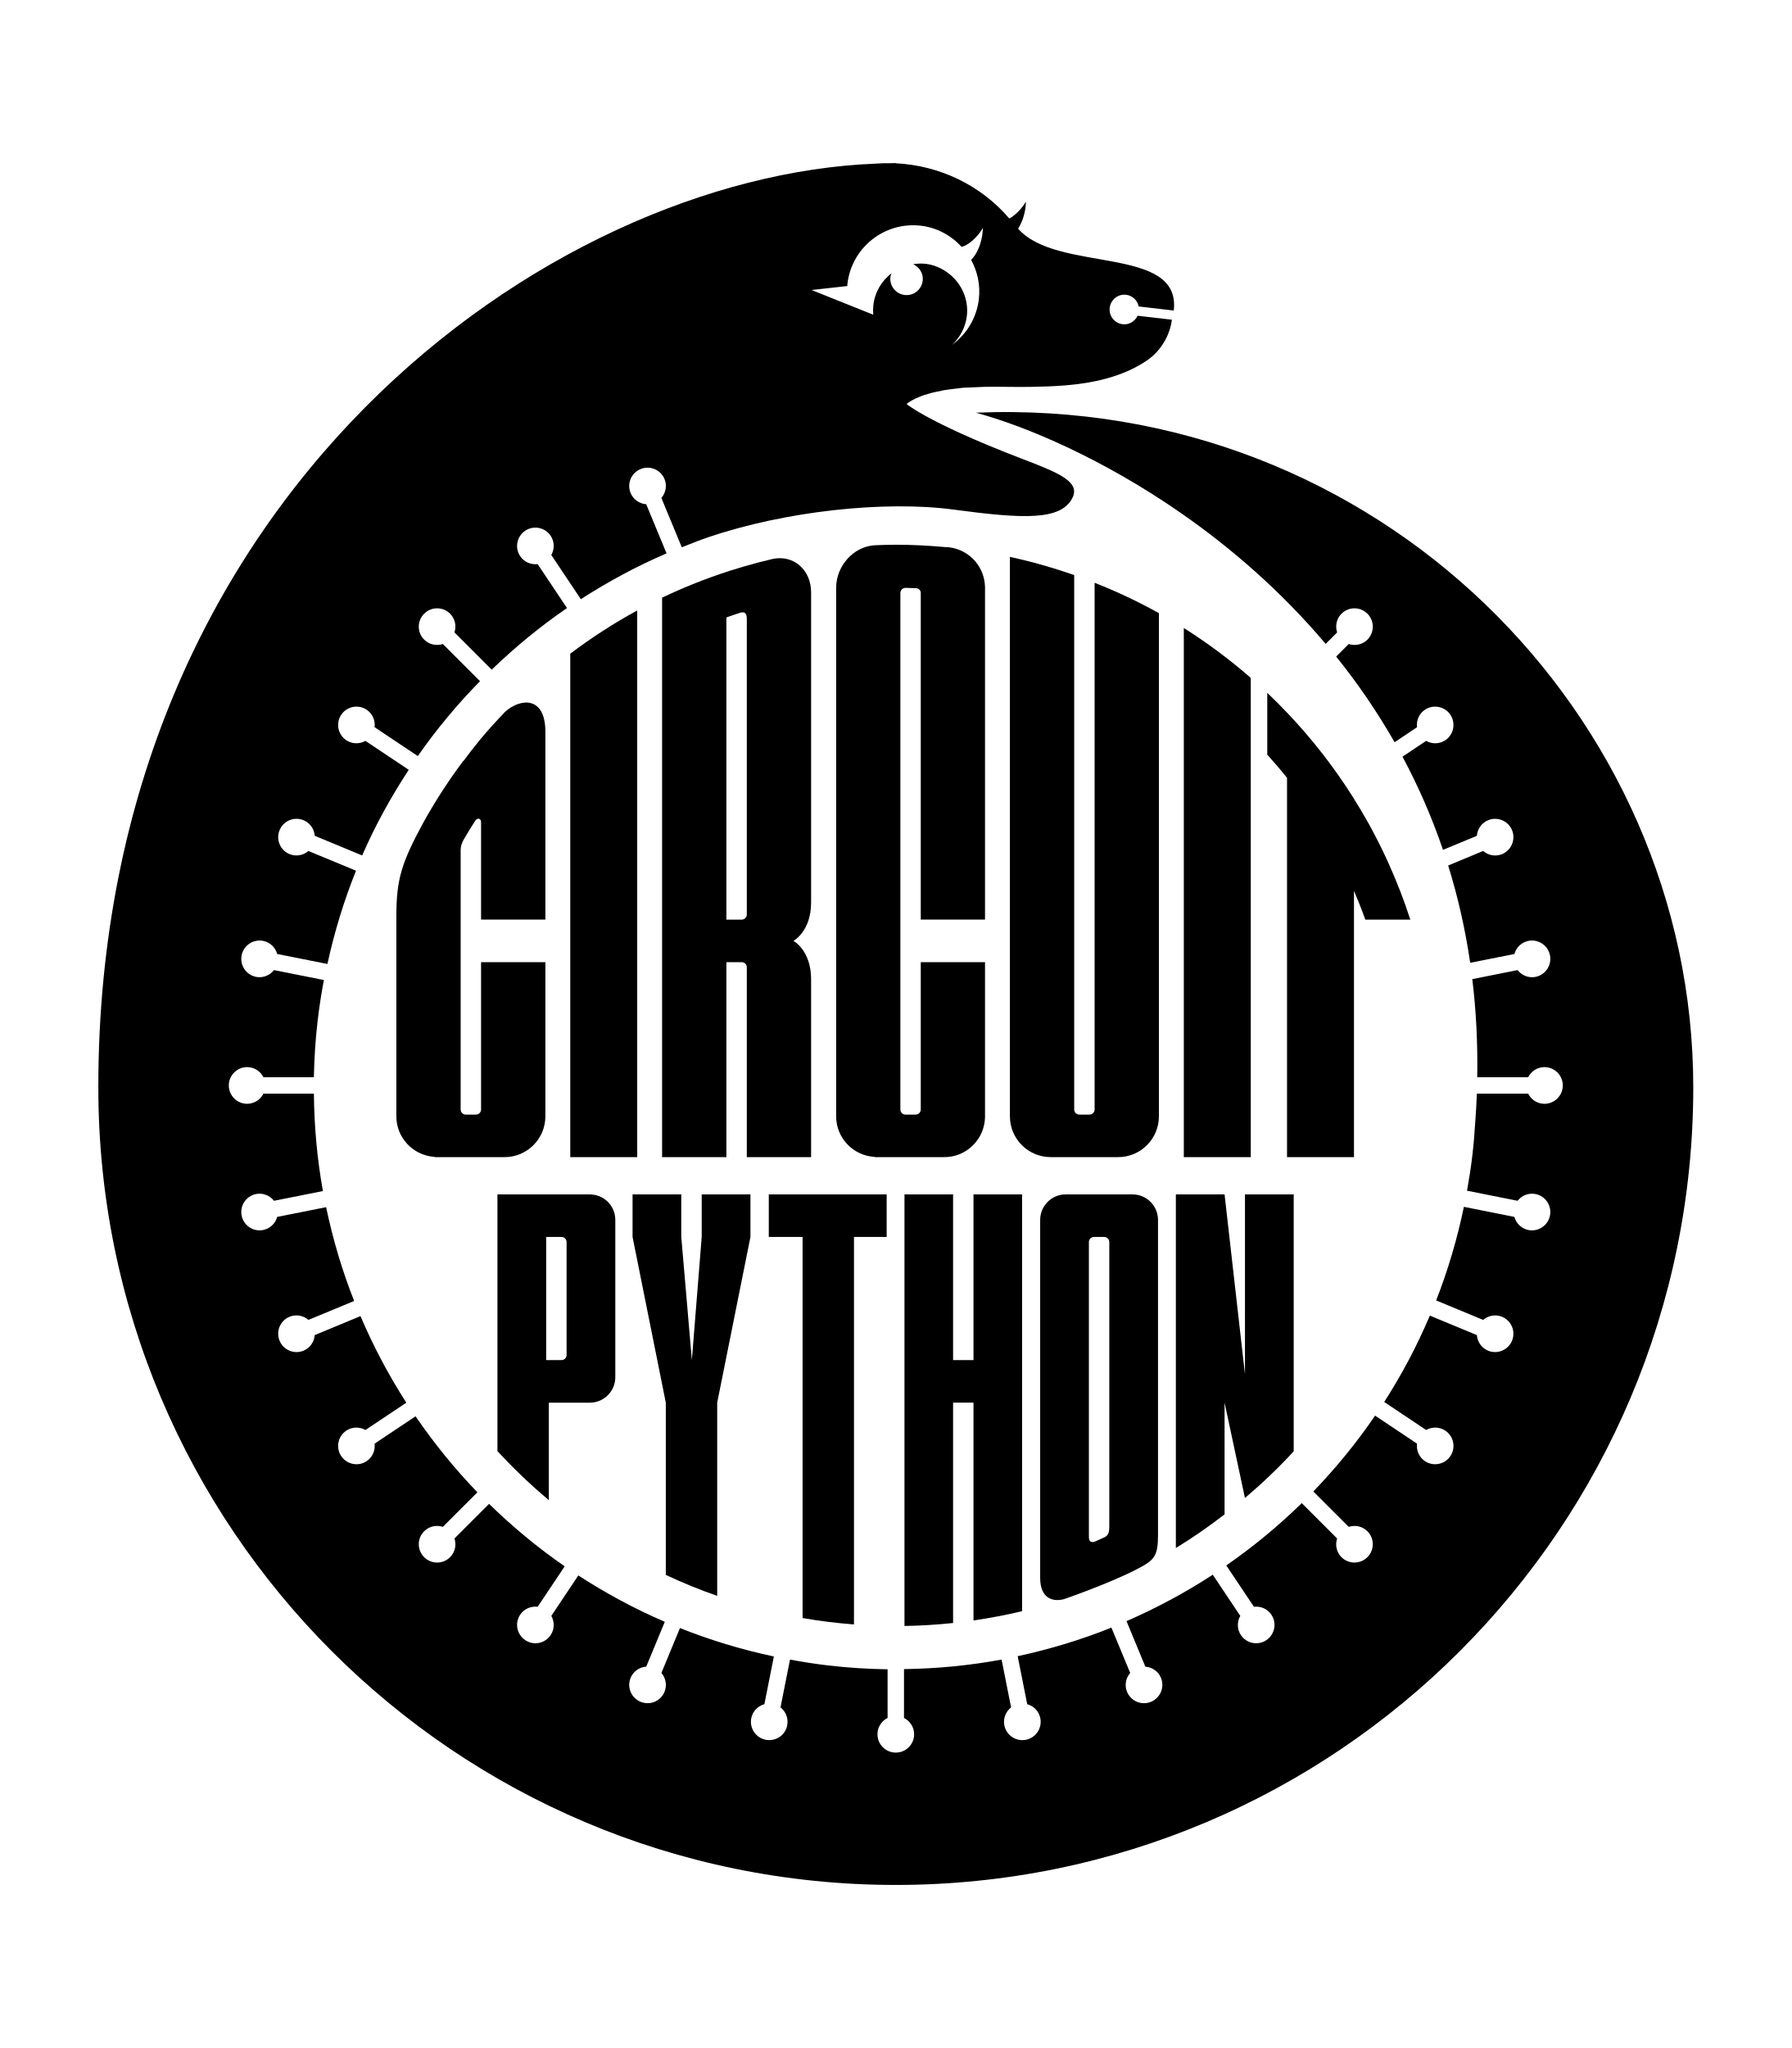
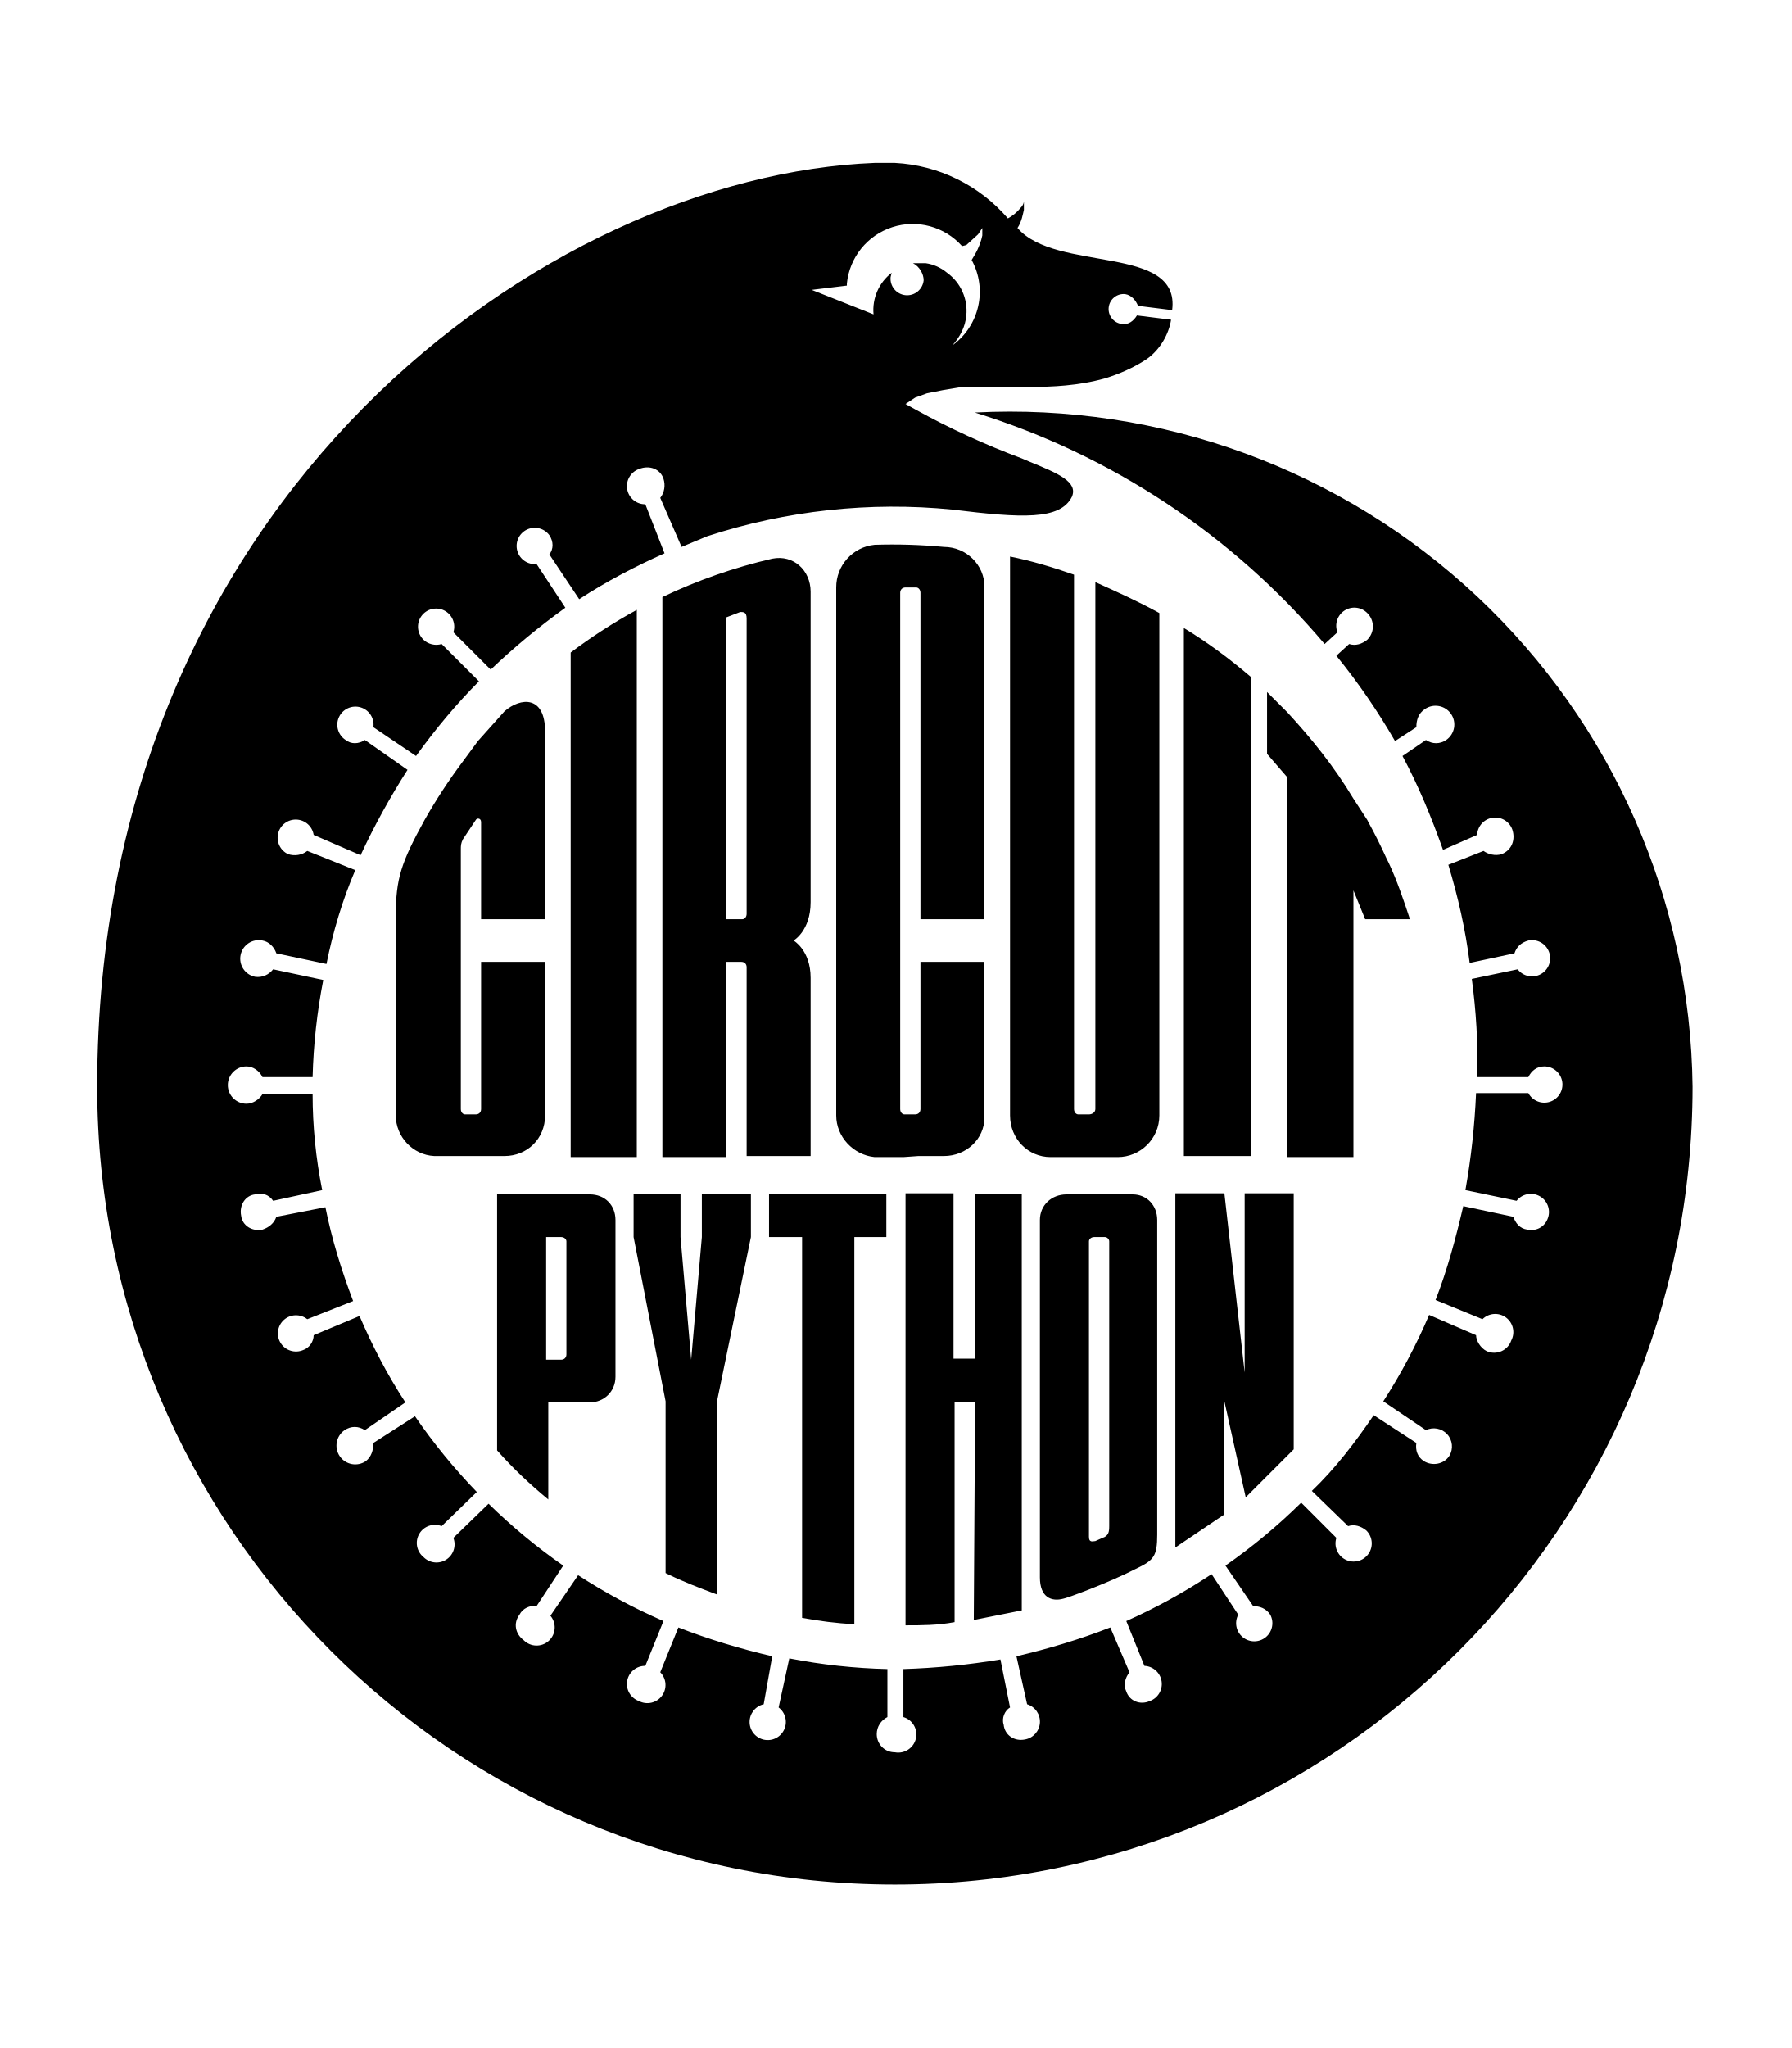
- <svg xmlns="http://www.w3.org/2000/svg" viewBox="0 0 448 512" version="1.1" id="svg56">
-   <defs id="defs60">
-     <clipPath id="clipPath3830" clipPathUnits="userSpaceOnUse">
-       <path id="path3828" d="M 0,612 H 792 V 0 H 0 Z" />
+ <svg xmlns="http://www.w3.org/2000/svg" viewBox="0 0 448 512">
+   <defs>
+     <clipPath id="a" clipPathUnits="userSpaceOnUse">
+       <path d="M0 612h792V0H0z" />
    </clipPath>
  </defs>
-   <g transform="matrix(2.666667,0,0,-2.666667,-830.8885,1073.093)" id="g3822">
-     <g id="g3824">
-       <g clip-path="url(#clipPath3830)" id="g3826">
-         <g transform="translate(391.0352,375.5918)" id="g3832">
-           <path id="path3834" d="m 0,0 c 0.005,0.071 0.005,0.141 0.013,0.208 0.395,3.404 3.474,5.845 6.875,5.45 1.539,-0.179 2.861,-0.925 3.835,-1.984 0.127,0.037 0.256,0.083 0.394,0.156 0.457,0.236 0.883,0.653 1.163,0.997 0.281,0.349 0.431,0.622 0.431,0.622 0,0 0.003,-0.307 -0.072,-0.779 C 12.556,4.202 12.387,3.563 12.005,2.95 11.891,2.778 11.761,2.609 11.615,2.448 12.205,1.363 12.49,0.099 12.338,-1.219 12.13,-3.007 11.177,-4.52 9.829,-5.505 c 0.737,0.69 1.254,1.619 1.382,2.702 C 11.4,-1.15 10.64,0.379 9.372,1.281 9.369,1.281 9.359,1.28 9.359,1.28 L 9.362,1.291 C 8.775,1.705 8.095,1.998 7.331,2.086 6.934,2.132 6.547,2.105 6.171,2.049 6.763,1.784 7.149,1.181 7.071,0.503 6.973,-0.335 6.218,-0.935 5.383,-0.837 4.544,-0.74 3.947,0.016 4.043,0.854 4.059,0.981 4.115,1.091 4.16,1.209 3.238,0.507 2.586,-0.548 2.443,-1.789 2.41,-2.092 2.407,-2.392 2.431,-2.685 l -5.744,2.301 -0.018,0.016 z m 12.057,-11.872 c 4.697,-1.267 11.897,-4.312 19.261,-9.43 4.645,-3.227 9.35,-7.286 13.541,-12.245 l 1.075,1.076 c -0.198,0.6 -0.065,1.281 0.408,1.754 0.67,0.673 1.762,0.671 2.432,10e-4 0.67,-0.671 0.67,-1.763 -0.003,-2.435 -0.474,-0.471 -1.155,-0.604 -1.75,-0.407 l -1.178,-1.178 c 1.978,-2.461 3.827,-5.136 5.476,-8.032 l 2.106,1.408 c -0.078,0.626 0.184,1.267 0.74,1.638 0.789,0.531 1.861,0.318 2.389,-0.472 0.524,-0.788 0.311,-1.859 -0.478,-2.388 -0.558,-0.369 -1.252,-0.365 -1.797,-0.056 l -2.217,-1.482 c 1.457,-2.723 2.742,-5.632 3.798,-8.736 l 3.176,1.315 c 0.047,0.629 0.431,1.206 1.049,1.462 0.878,0.366 1.885,-0.052 2.249,-0.93 0.36,-0.875 -0.058,-1.884 -0.933,-2.248 -0.623,-0.254 -1.3,-0.114 -1.776,0.296 l -3.281,-1.361 c 0.895,-2.876 1.596,-5.916 2.066,-9.122 l 4.147,0.824 c 0.166,0.607 0.654,1.099 1.311,1.229 0.932,0.189 1.838,-0.42 2.023,-1.35 0.187,-0.931 -0.423,-1.837 -1.353,-2.024 -0.659,-0.128 -1.299,0.14 -1.683,0.636 l -4.248,-0.845 c 0.356,-2.93 0.52,-5.997 0.462,-9.201 h 4.776 c 0.283,0.564 0.856,0.95 1.526,0.95 0.951,0.003 1.722,-0.768 1.722,-1.718 0,-0.948 -0.774,-1.719 -1.722,-1.722 -0.672,0.006 -1.246,0.393 -1.526,0.953 h -4.809 c -0.034,-0.884 -0.083,-1.78 -0.153,-2.684 -0.063,-1.01 -0.146,-2.026 -0.263,-3.043 -0.132,-1.139 -0.308,-2.26 -0.506,-3.373 l 4.741,-0.943 c 0.387,0.493 1.026,0.763 1.683,0.631 0.932,-0.182 1.537,-1.091 1.353,-2.021 -0.185,-0.929 -1.093,-1.534 -2.023,-1.352 -0.659,0.135 -1.147,0.628 -1.313,1.23 l -4.735,0.943 c -0.631,-3.033 -1.503,-5.965 -2.603,-8.773 l 4.408,-1.826 c 0.476,0.41 1.156,0.548 1.776,0.291 0.878,-0.361 1.293,-1.368 0.93,-2.246 -0.361,-0.875 -1.371,-1.293 -2.249,-0.93 -0.617,0.26 -0.999,0.839 -1.046,1.462 l -4.409,1.826 c -1.205,-2.837 -2.638,-5.545 -4.279,-8.097 l 3.931,-2.627 c 0.548,0.308 1.239,0.311 1.799,-0.063 0.79,-0.524 1.003,-1.593 0.473,-2.383 -0.525,-0.789 -1.594,-0.999 -2.386,-0.475 -0.556,0.376 -0.818,1.018 -0.74,1.641 l -3.931,2.627 c -1.735,-2.539 -3.675,-4.915 -5.793,-7.11 l 3.319,-3.32 c 0.596,0.198 1.277,0.065 1.751,-0.41 0.673,-0.67 0.673,-1.76 0,-2.43 -0.669,-0.673 -1.759,-0.67 -2.432,0 -0.473,0.475 -0.605,1.158 -0.407,1.752 l -3.317,3.316 c -2.188,-2.144 -4.559,-4.096 -7.075,-5.843 l 2.591,-3.875 c 0.624,0.075 1.265,-0.185 1.637,-0.746 0.529,-0.787 0.316,-1.856 -0.473,-2.383 -0.79,-0.528 -1.857,-0.315 -2.387,0.474 -0.371,0.559 -0.368,1.255 -0.056,1.8 l -2.581,3.862 c -2.561,-1.673 -5.269,-3.125 -8.089,-4.353 l 1.768,-4.269 c 0.626,-0.047 1.205,-0.427 1.462,-1.048 0.363,-0.875 -0.055,-1.883 -0.932,-2.247 -0.875,-0.363 -1.882,0.055 -2.246,0.933 -0.255,0.62 -0.117,1.301 0.293,1.773 l -1.76,4.25 c -2.828,-1.136 -5.769,-2.027 -8.791,-2.679 l 0.895,-4.499 c 0.605,-0.169 1.099,-0.655 1.229,-1.315 0.186,-0.931 -0.421,-1.836 -1.351,-2.022 -0.933,-0.185 -1.836,0.421 -2.022,1.352 -0.13,0.658 0.139,1.299 0.632,1.683 l -0.89,4.484 c -2.983,-0.554 -6.044,-0.85 -9.152,-0.894 v -4.579 c 0.56,-0.283 0.95,-0.857 0.95,-1.53 0,-0.947 -0.77,-1.718 -1.72,-1.718 -0.948,0 -1.719,0.771 -1.719,1.718 0,0.673 0.389,1.247 0.95,1.53 v 4.562 c -1.843,0.026 -3.703,0.144 -5.572,0.361 -1.21,0.14 -2.399,0.333 -3.578,0.547 l -0.891,-4.478 c 0.492,-0.387 0.761,-1.028 0.628,-1.688 -0.181,-0.932 -1.087,-1.532 -2.022,-1.347 -0.925,0.183 -1.532,1.088 -1.348,2.017 0.13,0.66 0.624,1.15 1.231,1.317 l 0.888,4.473 c -3.046,0.646 -5.986,1.542 -8.804,2.663 l -1.741,-4.206 c 0.408,-0.474 0.548,-1.157 0.289,-1.778 -0.362,-0.878 -1.367,-1.29 -2.247,-0.927 -0.872,0.361 -1.292,1.369 -0.929,2.242 0.256,0.623 0.836,1.009 1.464,1.053 l 1.741,4.204 c -2.845,1.226 -5.553,2.684 -8.108,4.346 l -2.534,-3.793 c 0.308,-0.545 0.312,-1.241 -0.062,-1.8 -0.527,-0.792 -1.593,-1.002 -2.385,-0.472 -0.785,0.525 -1.001,1.594 -0.475,2.381 0.374,0.558 1.016,0.823 1.642,0.746 l 2.535,3.793 c -2.535,1.753 -4.901,3.715 -7.09,5.855 l -3.246,-3.246 c 0.196,-0.594 0.064,-1.279 -0.412,-1.752 -0.671,-0.673 -1.757,-0.673 -2.431,0.002 -0.668,0.668 -0.67,1.758 -0.002,2.426 0.477,0.477 1.159,0.612 1.756,0.412 l 3.241,3.242 c -2.132,2.206 -4.067,4.595 -5.801,7.125 l -3.841,-2.566 c 0.076,-0.621 -0.189,-1.265 -0.745,-1.639 -0.792,-0.527 -1.857,-0.314 -2.386,0.477 -0.524,0.788 -0.314,1.854 0.473,2.381 0.56,0.374 1.254,0.374 1.801,0.063 l 3.833,2.56 c -1.657,2.57 -3.09,5.288 -4.3,8.116 l -4.289,-1.778 c -0.048,-0.623 -0.433,-1.205 -1.051,-1.462 -0.879,-0.363 -1.881,0.052 -2.246,0.933 -0.362,0.875 0.053,1.879 0.928,2.243 0.621,0.257 1.303,0.122 1.779,-0.291 l 4.286,1.775 c -1.118,2.832 -1.996,5.773 -2.628,8.794 l -4.587,-0.913 c -0.168,-0.602 -0.659,-1.095 -1.315,-1.227 -0.934,-0.188 -1.835,0.418 -2.021,1.352 -0.186,0.927 0.419,1.833 1.349,2.02 0.658,0.13 1.299,-0.138 1.686,-0.633 l 4.587,0.912 c -0.535,2.978 -0.818,6.03 -0.846,9.131 h -4.73 c -0.283,-0.559 -0.859,-0.947 -1.529,-0.95 -0.951,0 -1.72,0.771 -1.72,1.722 0,0.947 0.772,1.715 1.72,1.718 0.67,-0.003 1.246,-0.389 1.529,-0.95 h 4.728 c 0.035,1.744 0.145,3.502 0.351,5.271 0.15,1.298 0.35,2.578 0.588,3.842 l -4.678,0.93 c -0.387,-0.493 -1.03,-0.761 -1.685,-0.634 -0.933,0.188 -1.536,1.091 -1.35,2.025 0.183,0.927 1.09,1.534 2.02,1.348 0.658,-0.131 1.148,-0.623 1.315,-1.227 l 4.71,-0.938 c 0.657,3.027 1.557,5.946 2.682,8.745 l -4.462,1.847 c -0.476,-0.407 -1.158,-0.545 -1.776,-0.29 -0.879,0.364 -1.294,1.369 -0.929,2.247 0.36,0.875 1.368,1.293 2.244,0.93 0.619,-0.258 1.004,-0.835 1.051,-1.462 l 4.447,-1.843 c 1.23,2.821 2.707,5.494 4.368,8.029 l -4.059,2.712 c -0.546,-0.306 -1.241,-0.309 -1.797,0.062 -0.791,0.527 -1.003,1.595 -0.475,2.384 0.526,0.79 1.595,1.003 2.384,0.475 0.557,-0.374 0.821,-1.015 0.744,-1.638 l 4.053,-2.708 c 1.749,2.51 3.705,4.854 5.835,7.022 l -3.486,3.485 c -0.597,-0.194 -1.278,-0.062 -1.753,0.411 -0.673,0.672 -0.673,1.759 0,2.43 0.67,0.673 1.761,0.673 2.43,10e-4 0.473,-0.473 0.608,-1.155 0.411,-1.754 l 3.493,-3.493 c 2.194,2.113 4.548,4.055 7.061,5.774 l -2.755,4.123 c -0.621,-0.076 -1.264,0.186 -1.638,0.744 -0.527,0.79 -0.314,1.856 0.475,2.385 0.788,0.527 1.857,0.314 2.385,-0.476 0.372,-0.557 0.369,-1.251 0.06,-1.799 l 2.769,-4.144 c 2.552,1.642 5.232,3.091 8.039,4.294 l -1.908,4.608 c -0.626,0.047 -1.206,0.43 -1.462,1.051 -0.364,0.877 0.053,1.882 0.93,2.244 0.877,0.365 1.883,-0.053 2.248,-0.93 0.254,-0.619 0.117,-1.299 -0.294,-1.777 l 1.915,-4.624 c 0.829,0.327 1.654,0.661 2.499,0.947 7.183,2.439 16.515,3.455 23.007,2.585 6.492,-0.869 10.104,-1.057 11.145,1.146 0.673,1.423 -1.229,2.255 -4.061,3.355 -0.22,0.083 -0.425,0.164 -0.638,0.244 -4.763,1.825 -7.562,3.189 -9.12,4.051 -0.372,0.208 -0.672,0.385 -0.914,0.533 -0.609,0.376 -0.839,0.57 -0.839,0.57 0,0 0.277,0.256 0.883,0.538 0.301,0.135 0.678,0.286 1.122,0.408 0.442,0.147 0.951,0.228 1.508,0.35 0.559,0.094 1.166,0.148 1.813,0.232 0.644,0.025 1.324,0.053 2.03,0.083 1.393,0.025 2.867,-0.031 4.311,-0.003 1.986,0.039 4.515,0.099 6.976,0.758 1.371,0.365 2.725,0.91 3.947,1.754 1.358,0.939 2.14,2.49 2.287,3.785 l -3.213,0.371 c -0.25,-0.523 -0.795,-0.865 -1.4,-0.795 -0.759,0.089 -1.306,0.779 -1.218,1.537 0.088,0.764 0.779,1.312 1.538,1.224 0.604,-0.071 1.061,-0.531 1.18,-1.096 l 3.29,-0.382 c 0.712,6.169 -10.941,3.484 -14.597,7.678 0.01,0.013 0.018,0.025 0.026,0.036 0.382,0.613 0.55,1.254 0.633,1.721 0.078,0.47 0.073,0.778 0.073,0.778 0,0 -0.148,-0.272 -0.431,-0.619 C 16.045,6.964 15.635,6.569 15.193,6.33 12.553,9.434 8.674,11.31 4.531,11.511 l 0.016,0.02 c -0.172,0 -0.349,-0.012 -0.52,-0.015 -0.464,0.007 -0.932,-0.005 -1.399,-0.041 -30.502,-1.205 -72.86,-30.931 -72.86,-86.589 0,-41.301 33.48,-74.781 74.779,-74.781 41.299,0 74.781,33.48 74.781,74.781 0,34.896 -29.613,64.808 -67.271,63.242" />
-         </g>
-         <g transform="translate(371.3359,345.1797)" id="g3836">
-           <path id="path3838" d="M 0,0 C -2.196,-1.196 -4.293,-2.555 -6.278,-4.053 V -51.251 H 0 Z" />
-         </g>
-         <g transform="translate(381.6123,342.6523)" id="g3840">
-           <path id="path3842" d="m 0,0 v -23.831 -2.155 c 0,-0.252 -0.196,-0.451 -0.443,-0.47 h -1.472 v 0.035 2.59 23.83 1.873 c 0.429,0.157 0.865,0.302 1.3,0.444 C -0.312,2.396 0,2.379 0,1.766 Z m 6.029,-32.046 c 0,2.716 -1.656,3.596 -1.656,3.596 0,0 1.656,0.88 1.656,3.596 V 4.244 C 6.026,6.282 4.43,7.783 2.415,7.354 1.519,7.145 0.631,6.913 -0.249,6.656 -0.722,6.519 -1.196,6.376 -1.665,6.226 -3.823,5.526 -5.923,4.693 -7.943,3.725 v -52.449 h 6.028 v 15.652 2.589 0.039 H 0 v -0.003 h -0.478 c 0.263,0 0.478,-0.213 0.478,-0.478 v -2.147 -15.652 h 6.029 z" />
-         </g>
-         <g transform="translate(428.8682,333.3516)" id="g3844">
-           <path id="path3846" d="M 0,0 V 5.506 C -1.966,7.22 -4.063,8.785 -6.278,10.183 V -39.423 H 0 Z" />
-         </g>
-         <g transform="translate(412.3125,348.4941)" id="g3848">
-           <path id="path3850" d="m 0,0 c -1.961,0.686 -3.97,1.263 -6.029,1.705 v -52.443 c 0,-2.114 1.714,-3.827 3.827,-3.827 h 0.112 2.339 1.415 2.339 0.112 c 2.112,0 3.825,1.708 3.827,3.822 v 42.521 4.654 c -1.934,1.08 -3.949,2.026 -6.028,2.849 V -45.344 -50.1 c 0,-0.263 -0.215,-0.477 -0.478,-0.477 H 0.478 C 0.214,-50.577 0,-50.363 0,-50.1 v 5.753 z" />
-         </g>
-         <g transform="translate(352.5786,293.9287)" id="g3852">
-           <path id="path3854" d="m 0,0 h 2.45 1.416 1.992 0.458 c 2.115,0 3.829,1.714 3.829,3.827 V 18.279 H 4.115 V 7.782 4.466 C 4.115,4.202 3.901,3.988 3.637,3.988 H 2.679 c -0.263,0 -0.478,0.214 -0.478,0.478 v -0.478 0 3.794 18.723 2.316 l 0.002,-0.003 c 0,0.318 0.1,0.593 0.239,0.875 0.36,0.632 0.745,1.247 1.134,1.86 0.193,0.267 0.539,0.249 0.539,-0.174 v -4.874 -4.237 h 6.03 v 17.617 c 0,3.376 -2.368,3.147 -3.786,1.854 C 5.499,40.838 4.66,39.916 3.866,38.953 V 38.945 C 3.377,38.351 2.912,37.738 2.45,37.12 v 0.031 C 1.109,35.367 -0.11,33.484 -1.21,31.529 -3.336,27.624 -3.829,26.098 -3.829,22.551 V 3.827 c 0,-2.033 1.592,-3.68 3.594,-3.804 V 0 Z" />
-         </g>
-         <g transform="translate(402.8691,250.4941)" id="g3856">
-           <path id="path3858" d="M 0,0 C 1.541,0.224 3.063,0.509 4.557,0.868 V 39.939 H 0 V 28.838 24.407 H -1.914 V 28.34 39.939 H -6.472 V -0.519 c 1.538,0.026 3.057,0.119 4.558,0.278 v 16.174 4.486 H 0 v -3.988 z" />
-         </g>
-         <g transform="translate(421.8447,257.2852)" id="g3860">
-           <path id="path3862" d="m 0,0 c 1.586,0.962 3.104,2.025 4.568,3.153 v 10.475 l 1.913,-8.95 0.003,0.014 c 1.611,1.366 3.14,2.819 4.567,4.373 V 33.148 H 6.481 V 16.284 L 4.568,33.148 H 0 Z" />
-         </g>
-         <g transform="translate(378.8359,252.7959)" id="g3864">
-           <path id="path3866" d="m 0,0 v 18.112 l 3.117,15.537 v 3.989 h -4.57 V 33.649 L -2.376,22.105 -3.368,33.649 v 3.989 H -7.936 V 33.649 L -4.819,18.112 V 1.966 C -3.254,1.23 -1.646,0.576 0,0" />
-         </g>
-         <g transform="translate(362.7988,286.4453)" id="g3868">
-           <path id="path3870" d="M 0,0 H 1.436 C 1.7,0 1.914,-0.214 1.914,-0.478 v -10.588 c 0,-0.265 -0.214,-0.478 -0.478,-0.478 H 0 Z m 0.249,-24.673 v 9.136 h 1.415 2.44 c 1.315,0.008 2.379,1.072 2.379,2.391 V 1.597 c 0,1.322 -1.071,2.391 -2.392,2.391 H 4.002 1.664 0.249 -2.09 -2.583 -4.57 v -24.061 c 1.504,-1.636 3.114,-3.172 4.819,-4.6" />
-         </g>
-         <g transform="translate(415.6035,280.6709)" id="g3872">
-           <path id="path3874" d="m 0,0 v -18.898 -2.458 c -0.003,-0.644 -0.129,-0.844 -0.423,-1.01 -0.282,-0.134 -0.569,-0.263 -0.854,-0.39 -0.247,-0.104 -0.637,-0.181 -0.637,0.382 V -18.898 0 5.297 c 0,0.264 0.215,0.477 0.478,0.477 h 0.958 C -0.214,5.774 0,5.561 0,5.297 Z m 2.09,9.763 h -2.338 -1.418 -2.337 -0.088 c -1.321,0 -2.391,-1.07 -2.391,-2.392 v -33.556 c 0,-1.84 1.08,-2.293 2.225,-1.999 0.191,0.062 4.246,1.476 6.764,2.768 1.69,0.867 2.061,1.202 2.061,3.232 V 7.371 c 0,1.322 -1.069,2.392 -2.391,2.392 z" />
-         </g>
-         <g transform="translate(391.6611,250.1191)" id="g3876">
-           <path id="path3878" d="m 0,0 v 36.326 h 3.066 v 3.988 H 0 -4.819 -7.987 v -3.988 h 3.168 V 0.6 C -3.235,0.324 -1.631,0.124 0,0" />
-         </g>
-         <g transform="translate(397.6709,293.9287)" id="g3880">
-           <path id="path3882" d="m 0,0 h 2.033 0.428 c 2.072,0 3.75,1.648 3.817,3.705 V 18.279 H 0.254 V 9.997 4.466 C 0.254,4.202 0.04,3.988 -0.224,3.988 h -0.958 c -0.263,0 -0.477,0.214 -0.477,0.478 v 5.531 39.204 3.691 c 0,0.264 0.214,0.478 0.477,0.478 0.336,-0.007 0.674,-0.016 1.009,-0.03 0.239,-0.023 0.427,-0.202 0.427,-0.448 V 47.553 22.268 h 6.024 v 31.221 c -0.067,2.06 -1.745,3.708 -3.817,3.708 h 0.034 c -1.514,0.135 -3.045,0.216 -4.592,0.216 -0.646,0 -1.288,-0.023 -1.926,-0.047 -2.034,-0.101 -3.659,-1.942 -3.659,-3.999 V 3.827 c 0,-2.043 1.606,-3.698 3.622,-3.806 L -4.06,0 h 0.206 2.437 z" />
-         </g>
-         <g transform="translate(432.2695,335.6025)" id="g3884">
-           <path id="path3886" d="M 0,0 V -0.002 C -0.52,0.546 -1.049,1.08 -1.595,1.603 -1.68,1.685 -1.767,1.766 -1.853,1.848 V -3.94 C -1.219,-4.651 -0.59,-5.367 0,-6.117 V -6.39 -41.674 h 6.278 v 24.966 c 0.379,-0.889 0.738,-1.784 1.062,-2.698 h 4.22 c -0.584,1.809 -1.27,3.573 -2.044,5.289 -0.068,0.148 -0.132,0.299 -0.203,0.444 -0.223,0.483 -0.454,0.961 -0.693,1.436 -0.08,0.158 -0.161,0.317 -0.244,0.475 -0.246,0.481 -0.498,0.961 -0.761,1.431 -0.039,0.07 -0.08,0.138 -0.119,0.207 -0.39,0.691 -0.797,1.369 -1.218,2.041 v 0.008 C 4.458,-5.172 2.353,-2.469 0,0" />
-         </g>
-       </g>
-     </g>
+   <g clip-path="url(#a)" transform="matrix(2.66667 0 0 -2.66667 -830.9 1073)">
+     <path d="M391 375.6v.2a6.2 6.2 0 0010.8 3.5l.4.1 1.1 1 .4.6v-.7c-.1-.5-.3-1.1-.7-1.8l-.3-.5a6.2 6.2 0 00-1.8-8c.7.8 1.2 1.7 1.3 2.8a4.4 4.4 0 01-1.8 4c-.6.5-1.3.8-2 .9h-1.2c.6-.3 1-1 1-1.6a1.5 1.5 0 10-3.1.3l.1.4a4.4 4.4 0 01-1.7-3.9l-5.8 2.3zm12-11.9a70.1 70.1 0 0032.8-21.7l1.2 1.1a1.7 1.7 0 002.8 1.8c.7-.7.7-1.8 0-2.5-.5-.4-1.1-.6-1.7-.4l-1.2-1.1a61 61 0 005.5-8l2 1.3c0 .7.2 1.3.8 1.7a1.7 1.7 0 102-2.9c-.6-.4-1.3-.4-1.9 0l-2.2-1.5c1.5-2.8 2.7-5.7 3.8-8.8l3.2 1.4a1.7 1.7 0 003.3.5c.3-.9 0-1.9-1-2.3-.6-.2-1.3 0-1.7.3l-3.3-1.3c.9-3 1.6-6 2-9.2l4.2.9c.2.6.6 1 1.3 1.2a1.7 1.7 0 10-1-2.7l-4.3-.9c.4-3 .6-6 .5-9.2h4.8c.3.6.8 1 1.5 1a1.7 1.7 0 10-1.5-2.5H450a69.2 69.2 0 00-1-9.1l4.8-1a1.7 1.7 0 003-1.4c-.2-.9-1-1.5-2-1.3-.7.1-1.1.6-1.3 1.2l-4.7 1c-.7-3-1.5-6-2.6-8.8l4.4-1.8a1.7 1.7 0 002.7-2 1.7 1.7 0 00-2.3-1c-.6.3-1 1-1 1.5l-4.4 1.9a54 54 0 00-4.3-8.1l4-2.7a1.7 1.7 0 002.2-2.4c-.5-.8-1.6-1-2.4-.5-.6.4-.8 1-.7 1.7l-4 2.6c-1.7-2.5-3.6-5-5.8-7.1l3.4-3.3c.6.2 1.2 0 1.7-.4a1.7 1.7 0 10-2.8-.7l-3.3 3.3a54.6 54.6 0 00-7.1-5.9l2.6-3.8c.6 0 1.2-.2 1.6-.8a1.7 1.7 0 10-3 0l-2.5 3.8a54.8 54.8 0 00-8-4.4l1.7-4.2a1.7 1.7 0 00.5-3.3c-.9-.4-1.9 0-2.2.9-.3.6-.1 1.3.3 1.8l-1.8 4.2c-2.8-1.1-5.8-2-8.8-2.7l1-4.5a1.7 1.7 0 00-.2-3.3c-1-.2-1.9.4-2 1.4-.2.6.1 1.3.6 1.6l-.9 4.5c-3-.5-6-.8-9.1-.9v-4.5a1.7 1.7 0 00-.8-3.3c-1 0-1.7.8-1.7 1.7 0 .7.4 1.3 1 1.6v4.5a55 55 0 00-9.2 1l-1-4.6a1.7 1.7 0 10-1.4.3l.8 4.5c-3 .7-6 1.6-8.8 2.7l-1.7-4.2a1.7 1.7 0 00-2-2.7 1.7 1.7 0 00.6 3.3l1.7 4.2a54.2 54.2 0 00-8 4.3l-2.6-3.8a1.7 1.7 0 00-2.5-2.3c-.8.6-1 1.6-.4 2.4.3.6 1 .9 1.6.8l2.5 3.8a54.4 54.4 0 00-7 5.8l-3.3-3.2a1.7 1.7 0 00-2.8-1.8 1.7 1.7 0 001.7 2.9l3.3 3.2a55 55 0 00-5.8 7.1l-3.9-2.5c0-.7-.2-1.3-.7-1.7a1.7 1.7 0 00-2 2.9c.6.4 1.3.4 1.9 0l3.8 2.6c-1.7 2.6-3.1 5.3-4.3 8.1l-4.3-1.8c0-.6-.4-1.2-1-1.4a1.7 1.7 0 10.4 2.9l4.3 1.7c-1.1 2.9-2 5.8-2.6 8.8l-4.6-.9c-.2-.6-.7-1-1.3-1.2-1-.2-1.9.4-2 1.3-.2 1 .4 1.9 1.3 2 .6.2 1.3 0 1.7-.6l4.6 1c-.6 3-.9 6-.9 9h-4.7c-.3-.5-.9-.9-1.5-.9a1.7 1.7 0 000 3.5c.6 0 1.2-.4 1.5-1h4.7a55 55 0 001 9.1l-4.7 1c-.4-.5-1-.8-1.7-.7a1.7 1.7 0 00.7 3.4c.6-.1 1.1-.6 1.3-1.2l4.7-1c.6 3 1.5 6 2.7 8.8l-4.5 1.8c-.5-.4-1.2-.5-1.8-.3a1.7 1.7 0 102.4 1.8l4.4-1.9c1.3 2.8 2.8 5.5 4.4 8l-4 2.8c-.6-.4-1.3-.4-1.8 0a1.7 1.7 0 102.6 1.2l4-2.7c1.8 2.5 3.8 4.9 5.9 7l-3.5 3.5c-.6-.2-1.3 0-1.7.4a1.7 1.7 0 102.8.7l3.5-3.5c2.2 2.1 4.5 4 7 5.8l-2.7 4.1a1.7 1.7 0 101.2 2.7c.4-.6.4-1.3 0-1.8l2.8-4.2c2.6 1.7 5.3 3.1 8 4.3l-1.8 4.6a1.7 1.7 0 00-.6 3.3c1 .4 2 0 2.3-.9.2-.6.1-1.3-.3-1.8l2-4.6 2.4 1a56.2 56.2 0 0023 2.5c6.5-.8 10.1-1 11.2 1.2.6 1.4-1.3 2.2-4 3.3l-.7.3a74 74 0 00-10 4.6l-.9.5.9.6 1.1.4 1.5.3 1.8.3h6.4c2 0 4.5.1 7 .8 1.3.4 2.7 1 3.9 1.8 1.3.9 2.1 2.4 2.3 3.7l-3.2.4c-.3-.5-.8-.9-1.4-.8a1.4 1.4 0 00.3 2.8c.6-.1 1-.6 1.2-1.1l3.2-.4c.8 6.2-10.9 3.5-14.5 7.7.4.6.5 1.3.6 1.7v.8s0-.3-.3-.6a4 4 0 00-1.2-1 15 15 0 01-10.6 5.2h-1.9c-30.5-1.2-72.9-31-72.9-86.6a74.8 74.8 0 11149.6 0 64 64 0 01-67.3 63.2" />
+     <path d="M371.3 345.2a50.6 50.6 0 01-6.2-4v-47.3h6.2zM381.6 342.7v-26c0-.3-.2-.5-.4-.5h-1.5v28.3l1.3.5c.3 0 .6 0 .6-.6zm6-32c0 2.6-1.6 3.5-1.6 3.5s1.6.9 1.6 3.6v29.1c0 2-1.6 3.5-3.6 3.1a50 50 0 01-10.3-3.6v-52.5h6v18.3h2-.6c.3 0 .5-.2.5-.5V294h6zM428.9 333.4v5.5c-2 1.7-4 3.2-6.3 4.6V294h6.3zM412.3 348.5c-2 .7-4 1.3-6 1.7v-52.4c0-2.2 1.7-3.9 3.8-3.9H416.4c2.1 0 3.9 1.7 3.9 3.9v47.1c-2 1.1-4 2-6 2.9v-49.4c0-.3-.3-.5-.6-.5h-1c-.2 0-.4.2-.4.5v5.7zM352.6 294h6.3c2.1 0 3.8 1.6 3.8 3.8v14.4h-6v-13.8c0-.3-.2-.5-.5-.5h-1c-.2 0-.4.2-.4.5v-.5 24.8c0 .4 0 .6.2 1l1.2 1.8c.1.2.5.2.5-.2V316.2h6v17.6c0 3.4-2.3 3.2-3.8 1.9l-2.5-2.8-1.4-1.9a50.9 50.9 0 01-3.6-5.5c-2.2-4-2.7-5.5-2.7-9v-18.7c0-2 1.6-3.7 3.6-3.8zM402.9 250.5l4.5.9v39H403V275h-2v15.5h-4.5V250c1.5 0 3 0 4.6.3v20.6h1.9v-4zM421.8 257.3l4.6 3.1V271l2-9 4.5 4.5v24h-4.6v-16.8l-1.9 16.8h-4.6zM378.8 252.8v18.1l3.2 15.5v4h-4.6v-4l-1-11.5-1 11.5v4H371v-4L374 271v-16.1c1.6-.8 3.2-1.4 4.8-2M362.8 286.4h1.4c.3 0 .5-.2.5-.4v-10.6c0-.3-.2-.5-.5-.5h-1.4zm.2-24.6v9.1h3.9c1.3 0 2.4 1 2.4 2.4V288c0 1.4-1 2.4-2.4 2.4h-8.7v-24c1.5-1.7 3.1-3.2 4.8-4.6M415.6 280.7v-21.4c0-.6-.1-.8-.4-1l-.9-.4c-.2 0-.6-.2-.6.4V286c0 .2.2.4.5.4h1c.2 0 .4-.2.4-.4zm2 9.7h-6c-1.4 0-2.5-1-2.5-2.4v-33.5c0-1.9 1.1-2.3 2.2-2 .2 0 4.3 1.5 6.8 2.8 1.7.8 2 1.2 2 3.2V288c0 1.4-1 2.4-2.3 2.4zM391.7 250.1v36.3h3v4h-11v-4h3.1v-35.7c1.6-.3 3.2-.5 4.9-.6M397.7 294h2.4c2.1 0 3.8 1.6 3.8 3.6v14.6h-6v-13.8c0-.3-.2-.5-.5-.5h-1c-.2 0-.4.2-.4.5V346.8c0 .3.2.5.5.5h1c.2 0 .4-.2.4-.5v-30.6h6v31.2c0 2-1.7 3.7-3.8 3.7a51.7 51.7 0 01-6.5.2 4 4 0 01-3.6-4v-49.5c0-2 1.6-3.7 3.6-3.9h2.7zM432.3 335.6l-1.6 1.6-.3.3v-5.8l1.9-2.2V293.9h6.2v25l1.1-2.7h4.2c-.6 1.8-1.2 3.6-2 5.3l-.2.4a47.4 47.4 0 01-1.7 3.4l-.1.2-1.3 2c-1.8 3-3.9 5.6-6.2 8.1" />
  </g>
</svg>
